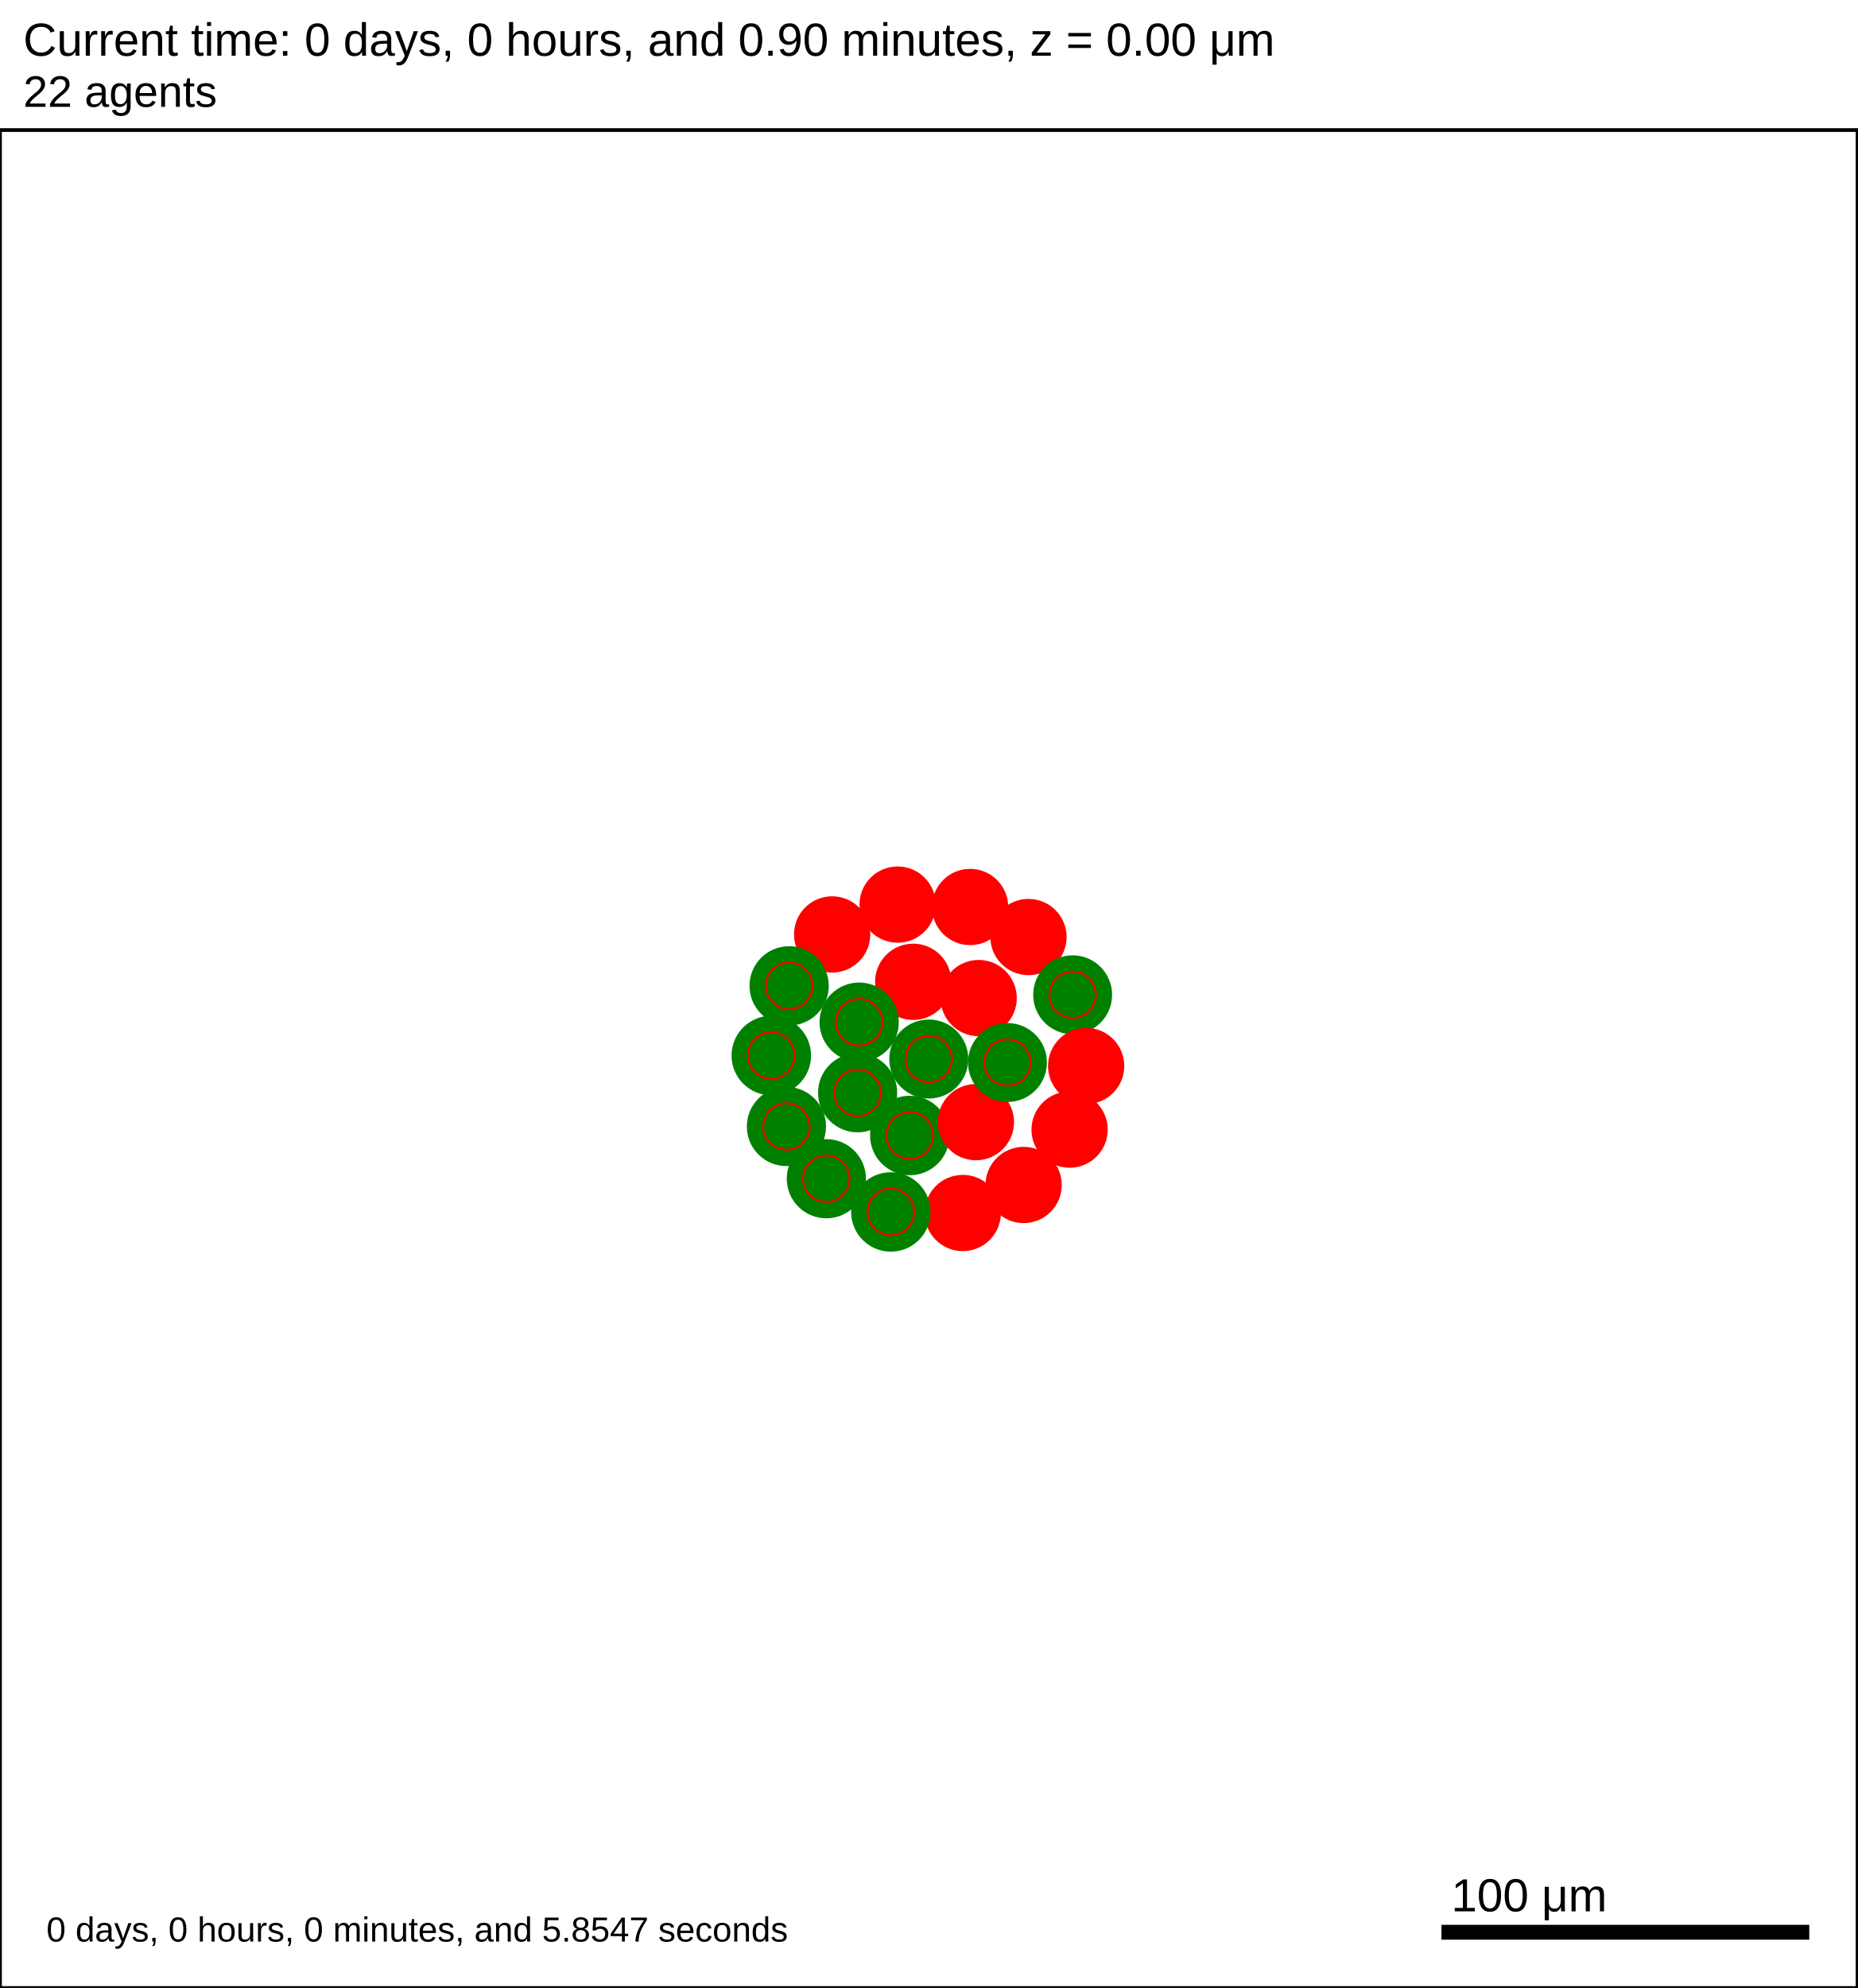
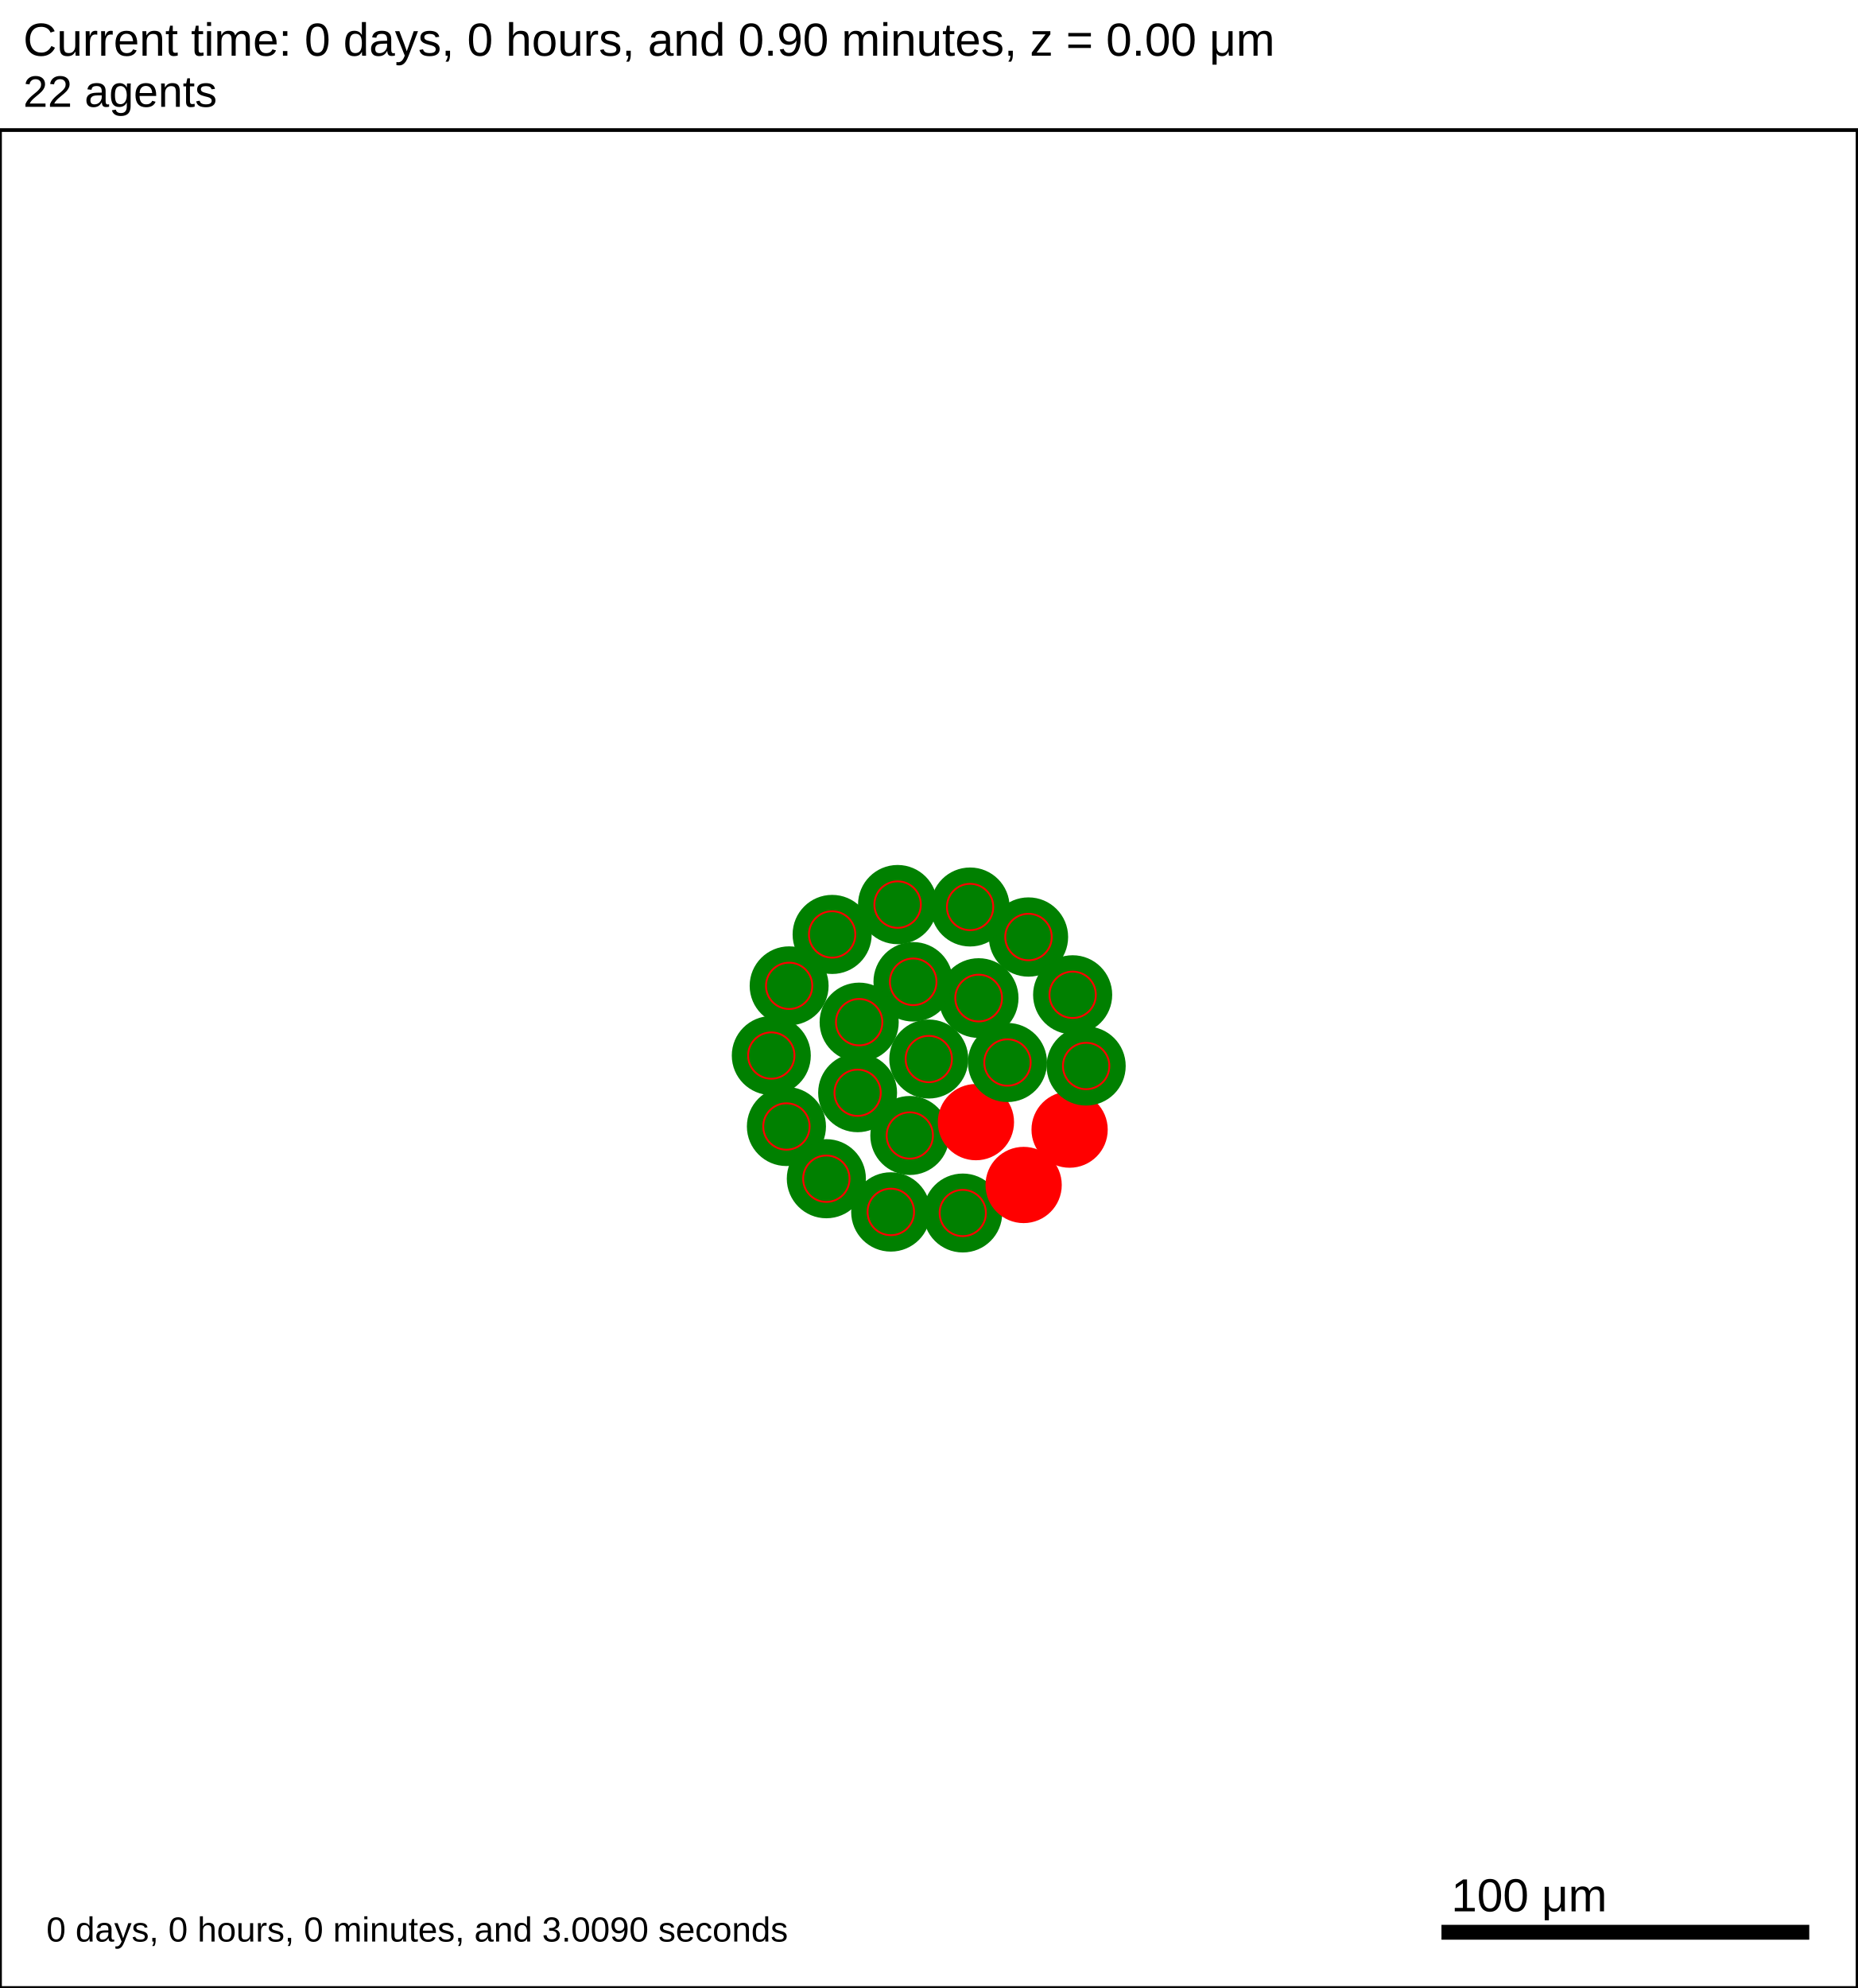
<svg xmlns="http://www.w3.org/2000/svg" version="1.1" width="500" height="535" id="svg2">
  <rect x="0" y="0" width="500" height="535" stroke-width="1" stroke="white" fill="white" />
  <text x="6.25" y="15" font-family="Arial" font-size="12.5" fill="black">
   Current time: 0 days, 0 hours, and 0.90 minutes, z = 0.00 μm
  </text>
  <text x="6.25" y="28.75" font-family="Arial" font-size="11.875" fill="black">
   22 agents
  </text>
  <g id="tissue" transform="translate(0,535) scale(1,-1)">
    <g id="ECM">
  </g>
    <g id="cells">
      <g id="cell0">
-         <circle cx="250" cy="250" r="10.384" stroke-width="0.5" stroke="green" fill="green" />
-         <circle cx="250" cy="250" r="6.235" stroke-width="0.5" stroke="red" fill="green" />
+         <circle cx="250" cy="250" r="10.381" stroke-width="0.5" stroke="green" fill="green" />
+         <circle cx="250" cy="250" r="6.234" stroke-width="0.5" stroke="red" fill="green" />
      </g>
      <g id="cell1">
-         <circle cx="230.842" cy="240.923" r="10.401" stroke-width="0.5" stroke="green" fill="green" />
-         <circle cx="230.842" cy="240.923" r="6.246" stroke-width="0.5" stroke="red" fill="green" />
+         <circle cx="230.842" cy="240.923" r="10.37" stroke-width="0.5" stroke="green" fill="green" />
+         <circle cx="230.842" cy="240.923" r="6.227" stroke-width="0.5" stroke="red" fill="green" />
      </g>
      <g id="cell2">
-         <circle cx="263.426" cy="266.406" r="10.012" stroke-width="0.5" stroke="red" fill="red" />
-         <circle cx="263.426" cy="266.406" r="6.012" stroke-width="0.5" stroke="red" fill="red" />
+         <circle cx="263.426" cy="266.406" r="10.476" stroke-width="0.5" stroke="green" fill="green" />
+         <circle cx="263.426" cy="266.406" r="6.291" stroke-width="0.5" stroke="red" fill="green" />
      </g>
      <g id="cell3">
-         <circle cx="244.892" cy="229.425" r="10.446" stroke-width="0.5" stroke="green" fill="green" />
-         <circle cx="244.892" cy="229.425" r="6.273" stroke-width="0.5" stroke="red" fill="green" />
+         <circle cx="244.892" cy="229.425" r="10.381" stroke-width="0.5" stroke="green" fill="green" />
+         <circle cx="244.892" cy="229.425" r="6.234" stroke-width="0.5" stroke="red" fill="green" />
      </g>
      <g id="cell4">
-         <circle cx="245.806" cy="270.781" r="10.012" stroke-width="0.5" stroke="red" fill="red" />
-         <circle cx="245.806" cy="270.781" r="6.012" stroke-width="0.5" stroke="red" fill="red" />
+         <circle cx="245.806" cy="270.781" r="10.446" stroke-width="0.5" stroke="green" fill="green" />
+         <circle cx="245.806" cy="270.781" r="6.273" stroke-width="0.5" stroke="red" fill="green" />
      </g>
      <g id="cell5">
        <circle cx="262.688" cy="233.016" r="10.012" stroke-width="0.5" stroke="red" fill="red" />
        <circle cx="262.688" cy="233.016" r="6.012" stroke-width="0.5" stroke="red" fill="red" />
      </g>
      <g id="cell6">
-         <circle cx="231.262" cy="259.916" r="10.42" stroke-width="0.5" stroke="green" fill="green" />
-         <circle cx="231.262" cy="259.916" r="6.257" stroke-width="0.5" stroke="red" fill="green" />
+         <circle cx="231.262" cy="259.916" r="10.397" stroke-width="0.5" stroke="green" fill="green" />
+         <circle cx="231.262" cy="259.916" r="6.243" stroke-width="0.5" stroke="red" fill="green" />
      </g>
      <g id="cell7">
-         <circle cx="271.179" cy="249.063" r="10.372" stroke-width="0.5" stroke="green" fill="green" />
-         <circle cx="271.179" cy="249.063" r="6.228" stroke-width="0.5" stroke="red" fill="green" />
+         <circle cx="271.179" cy="249.063" r="10.397" stroke-width="0.5" stroke="green" fill="green" />
+         <circle cx="271.179" cy="249.063" r="6.243" stroke-width="0.5" stroke="red" fill="green" />
      </g>
      <g id="cell8">
-         <circle cx="259.149" cy="208.562" r="10.012" stroke-width="0.5" stroke="red" fill="red" />
-         <circle cx="259.149" cy="208.562" r="6.012" stroke-width="0.5" stroke="red" fill="red" />
+         <circle cx="259.149" cy="208.562" r="10.372" stroke-width="0.5" stroke="green" fill="green" />
+         <circle cx="259.149" cy="208.562" r="6.228" stroke-width="0.5" stroke="red" fill="green" />
      </g>
      <g id="cell9">
-         <circle cx="211.683" cy="231.845" r="10.408" stroke-width="0.5" stroke="green" fill="green" />
-         <circle cx="211.683" cy="231.845" r="6.25" stroke-width="0.5" stroke="red" fill="green" />
+         <circle cx="211.683" cy="231.845" r="10.394" stroke-width="0.5" stroke="green" fill="green" />
+         <circle cx="211.683" cy="231.845" r="6.241" stroke-width="0.5" stroke="red" fill="green" />
      </g>
      <g id="cell10">
-         <circle cx="223.989" cy="283.53" r="10.012" stroke-width="0.5" stroke="red" fill="red" />
-         <circle cx="223.989" cy="283.53" r="6.012" stroke-width="0.5" stroke="red" fill="red" />
+         <circle cx="223.989" cy="283.53" r="10.394" stroke-width="0.5" stroke="green" fill="green" />
+         <circle cx="223.989" cy="283.53" r="6.241" stroke-width="0.5" stroke="red" fill="green" />
      </g>
      <g id="cell11">
-         <circle cx="276.838" cy="282.832" r="10.012" stroke-width="0.5" stroke="red" fill="red" />
-         <circle cx="276.838" cy="282.832" r="6.012" stroke-width="0.5" stroke="red" fill="red" />
+         <circle cx="276.838" cy="282.832" r="10.42" stroke-width="0.5" stroke="green" fill="green" />
+         <circle cx="276.838" cy="282.832" r="6.257" stroke-width="0.5" stroke="red" fill="green" />
      </g>
      <g id="cell12">
        <circle cx="287.906" cy="231.002" r="10.012" stroke-width="0.5" stroke="red" fill="red" />
        <circle cx="287.906" cy="231.002" r="6.012" stroke-width="0.5" stroke="red" fill="red" />
      </g>
      <g id="cell13">
-         <circle cx="239.783" cy="208.849" r="10.437" stroke-width="0.5" stroke="green" fill="green" />
-         <circle cx="239.783" cy="208.849" r="6.267" stroke-width="0.5" stroke="red" fill="green" />
+         <circle cx="239.783" cy="208.849" r="10.424" stroke-width="0.5" stroke="green" fill="green" />
+         <circle cx="239.783" cy="208.849" r="6.259" stroke-width="0.5" stroke="red" fill="green" />
      </g>
      <g id="cell14">
-         <circle cx="207.61" cy="250.938" r="10.451" stroke-width="0.5" stroke="green" fill="green" />
-         <circle cx="207.61" cy="250.938" r="6.276" stroke-width="0.5" stroke="red" fill="green" />
+         <circle cx="207.61" cy="250.938" r="10.384" stroke-width="0.5" stroke="green" fill="green" />
+         <circle cx="207.61" cy="250.938" r="6.235" stroke-width="0.5" stroke="red" fill="green" />
      </g>
      <g id="cell15">
-         <circle cx="241.613" cy="291.562" r="10.012" stroke-width="0.5" stroke="red" fill="red" />
-         <circle cx="241.613" cy="291.562" r="6.012" stroke-width="0.5" stroke="red" fill="red" />
+         <circle cx="241.613" cy="291.562" r="10.412" stroke-width="0.5" stroke="green" fill="green" />
+         <circle cx="241.613" cy="291.562" r="6.252" stroke-width="0.5" stroke="red" fill="green" />
      </g>
      <g id="cell16">
-         <circle cx="288.725" cy="267.282" r="10.372" stroke-width="0.5" stroke="green" fill="green" />
-         <circle cx="288.725" cy="267.282" r="6.228" stroke-width="0.5" stroke="red" fill="green" />
+         <circle cx="288.725" cy="267.282" r="10.397" stroke-width="0.5" stroke="green" fill="green" />
+         <circle cx="288.725" cy="267.282" r="6.243" stroke-width="0.5" stroke="red" fill="green" />
      </g>
      <g id="cell17">
        <circle cx="275.532" cy="216.104" r="10.012" stroke-width="0.5" stroke="red" fill="red" />
        <circle cx="275.532" cy="216.104" r="6.012" stroke-width="0.5" stroke="red" fill="red" />
      </g>
      <g id="cell18">
-         <circle cx="222.428" cy="217.789" r="10.405" stroke-width="0.5" stroke="green" fill="green" />
-         <circle cx="222.428" cy="217.789" r="6.248" stroke-width="0.5" stroke="red" fill="green" />
+         <circle cx="222.428" cy="217.789" r="10.397" stroke-width="0.5" stroke="green" fill="green" />
+         <circle cx="222.428" cy="217.789" r="6.243" stroke-width="0.5" stroke="red" fill="green" />
      </g>
      <g id="cell19">
-         <circle cx="212.413" cy="269.699" r="10.42" stroke-width="0.5" stroke="green" fill="green" />
-         <circle cx="212.413" cy="269.699" r="6.257" stroke-width="0.5" stroke="red" fill="green" />
+         <circle cx="212.413" cy="269.699" r="10.375" stroke-width="0.5" stroke="green" fill="green" />
+         <circle cx="212.413" cy="269.699" r="6.23" stroke-width="0.5" stroke="red" fill="green" />
      </g>
      <g id="cell20">
-         <circle cx="261.124" cy="290.915" r="10.012" stroke-width="0.5" stroke="red" fill="red" />
-         <circle cx="261.124" cy="290.915" r="6.012" stroke-width="0.5" stroke="red" fill="red" />
+         <circle cx="261.124" cy="290.915" r="10.381" stroke-width="0.5" stroke="green" fill="green" />
+         <circle cx="261.124" cy="290.915" r="6.234" stroke-width="0.5" stroke="red" fill="green" />
      </g>
      <g id="cell21">
-         <circle cx="292.359" cy="248.125" r="10.012" stroke-width="0.5" stroke="red" fill="red" />
-         <circle cx="292.359" cy="248.125" r="6.012" stroke-width="0.5" stroke="red" fill="red" />
+         <circle cx="292.359" cy="248.125" r="10.397" stroke-width="0.5" stroke="green" fill="green" />
+         <circle cx="292.359" cy="248.125" r="6.243" stroke-width="0.5" stroke="red" fill="green" />
      </g>
    </g>
  </g>
  <rect x="387.5" y="517.5" width="100" height="5" stroke-width="1" stroke="rgb(255,255,255)" fill="rgb(0,0,0)" />
  <text x="390.625" y="514.375" font-family="Arial" font-size="12.5" fill="black">
   100 μm
  </text>
  <text x="12.5" y="522.5" font-family="Arial" font-size="9.375" fill="black">
-    0 days, 0 hours, 0 minutes, and 5.8547 seconds
+    0 days, 0 hours, 0 minutes, and 3.0090 seconds
  </text>
  <rect x="0" y="35" width="500" height="500" stroke-width="1" stroke="rgb(0,0,0)" fill="none" />
</svg>
